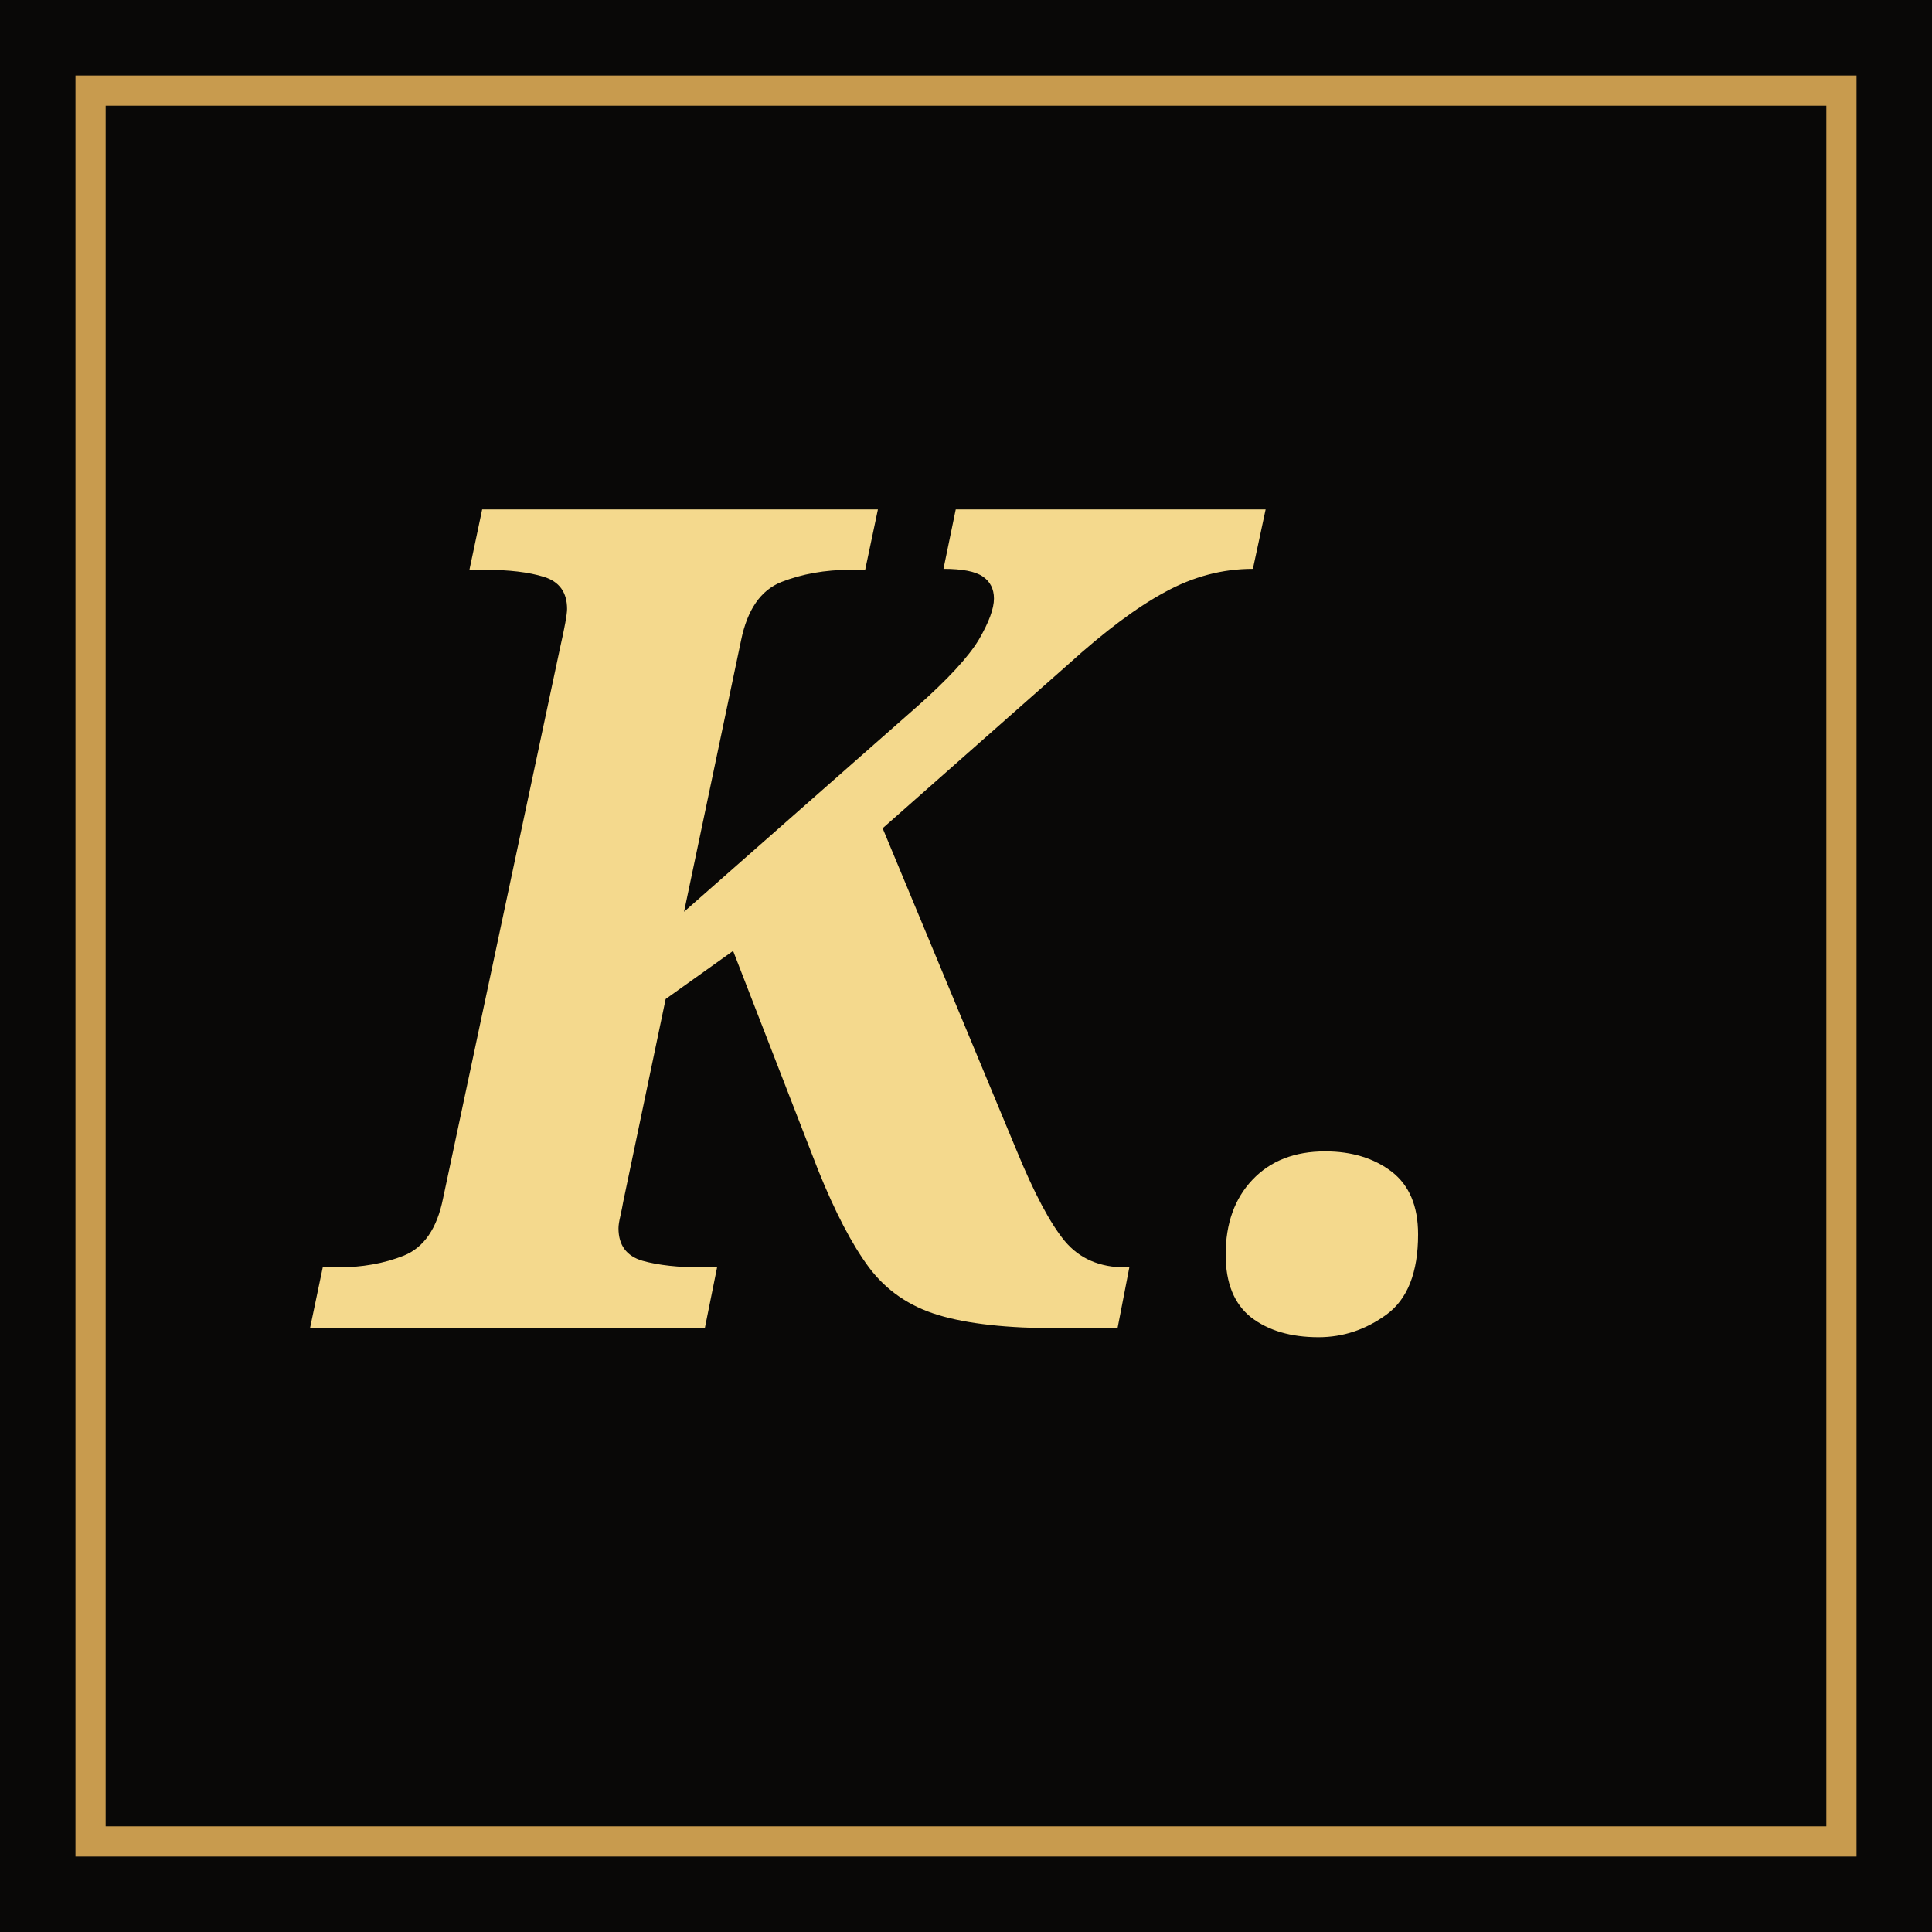
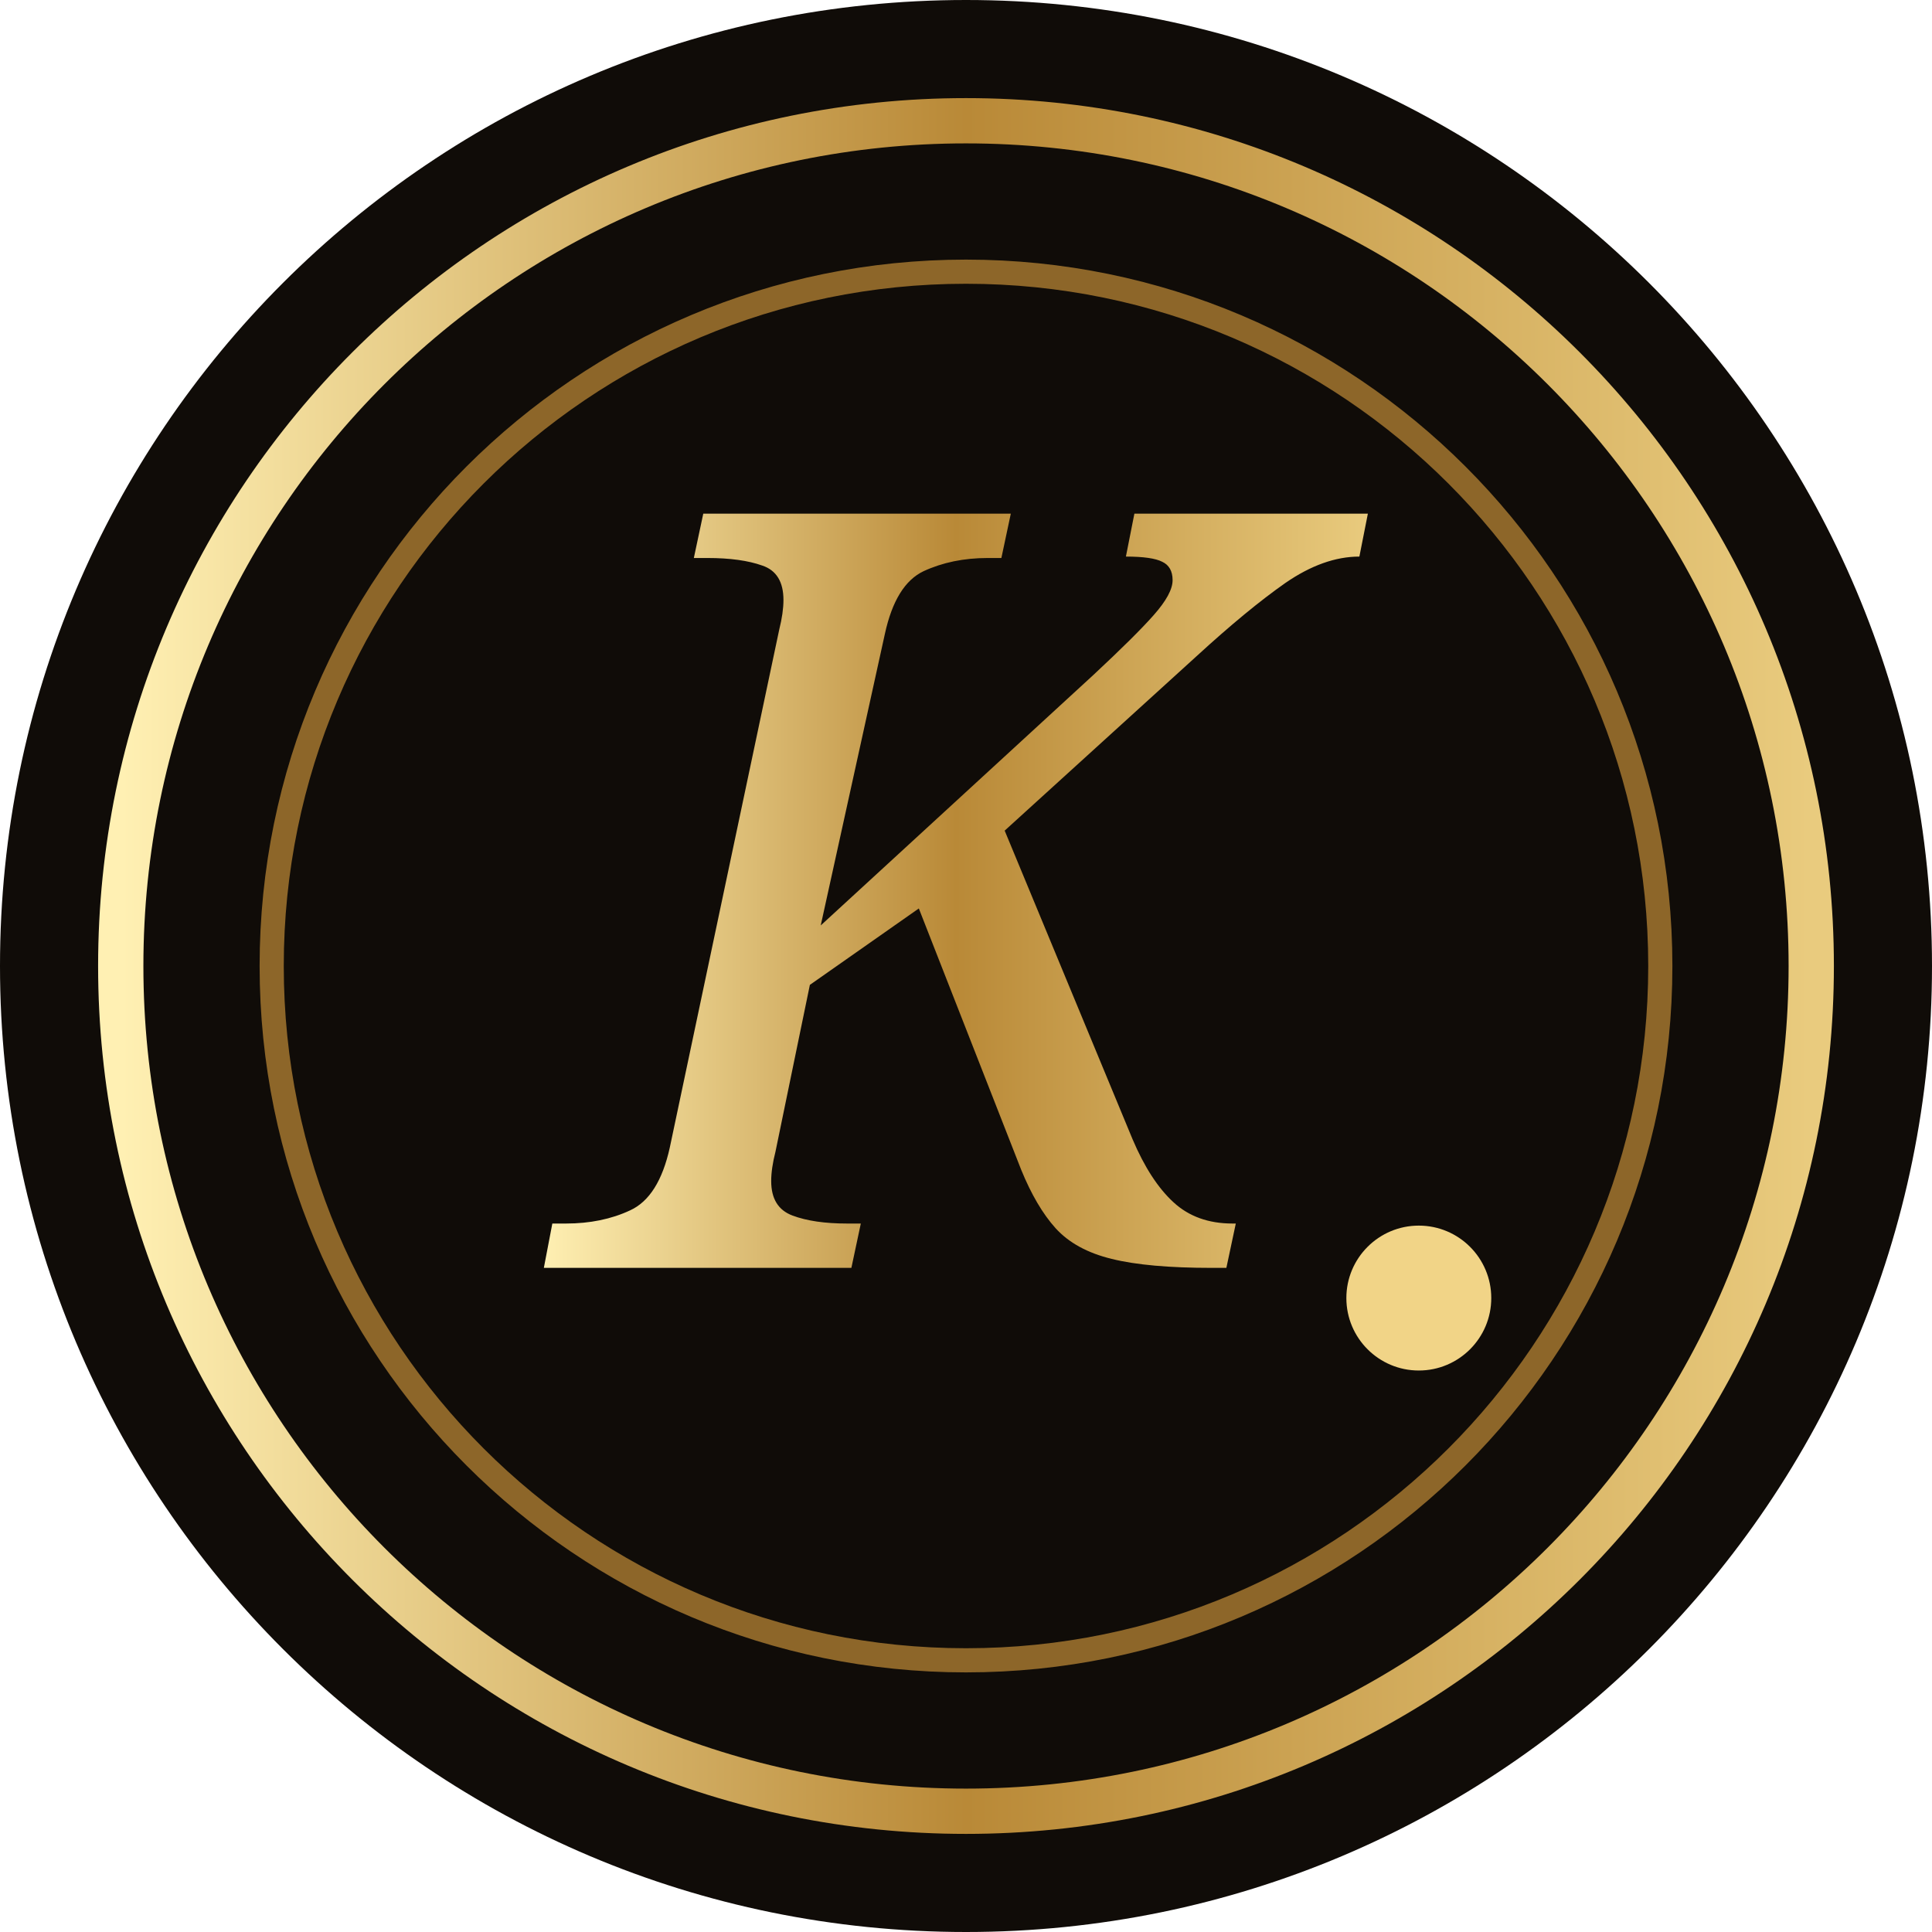
<svg xmlns="http://www.w3.org/2000/svg" viewBox="0 0 64 64">
-   <rect width="64" height="64" fill="#090807" />
-   <rect x="3" y="3" width="58" height="58" fill="none" stroke="#c89b4e" />
-   <text x="31" y="44" font-family="Georgia,serif" font-style="italic" font-weight="bold" font-size="38" text-anchor="middle" fill="#f4d98d">K.</text>
+   <defs>
+     <linearGradient id="g">
+       <stop stop-color="#fff0b3" />
+       <stop offset=".5" stop-color="#b98937" />
+       <stop offset="1" stop-color="#e9cb7e" />
+     </linearGradient>
+   </defs>
+   <rect width="64" height="64" rx="32" fill="#100c08" />
+   <circle cx="32" cy="32" r="28" fill="none" stroke="url(#g)" stroke-width="1.5" />
+   <circle cx="32" cy="32" r="23" fill="none" stroke="#8d6629" stroke-width=".8" />
+   <text x="31" y="42" fill="url(#g)" font-family="Georgia,serif" font-size="35" font-style="italic" text-anchor="middle">K</text>
+   <circle cx="47" cy="43" r="2.4" fill="#f1d487" />
</svg>
